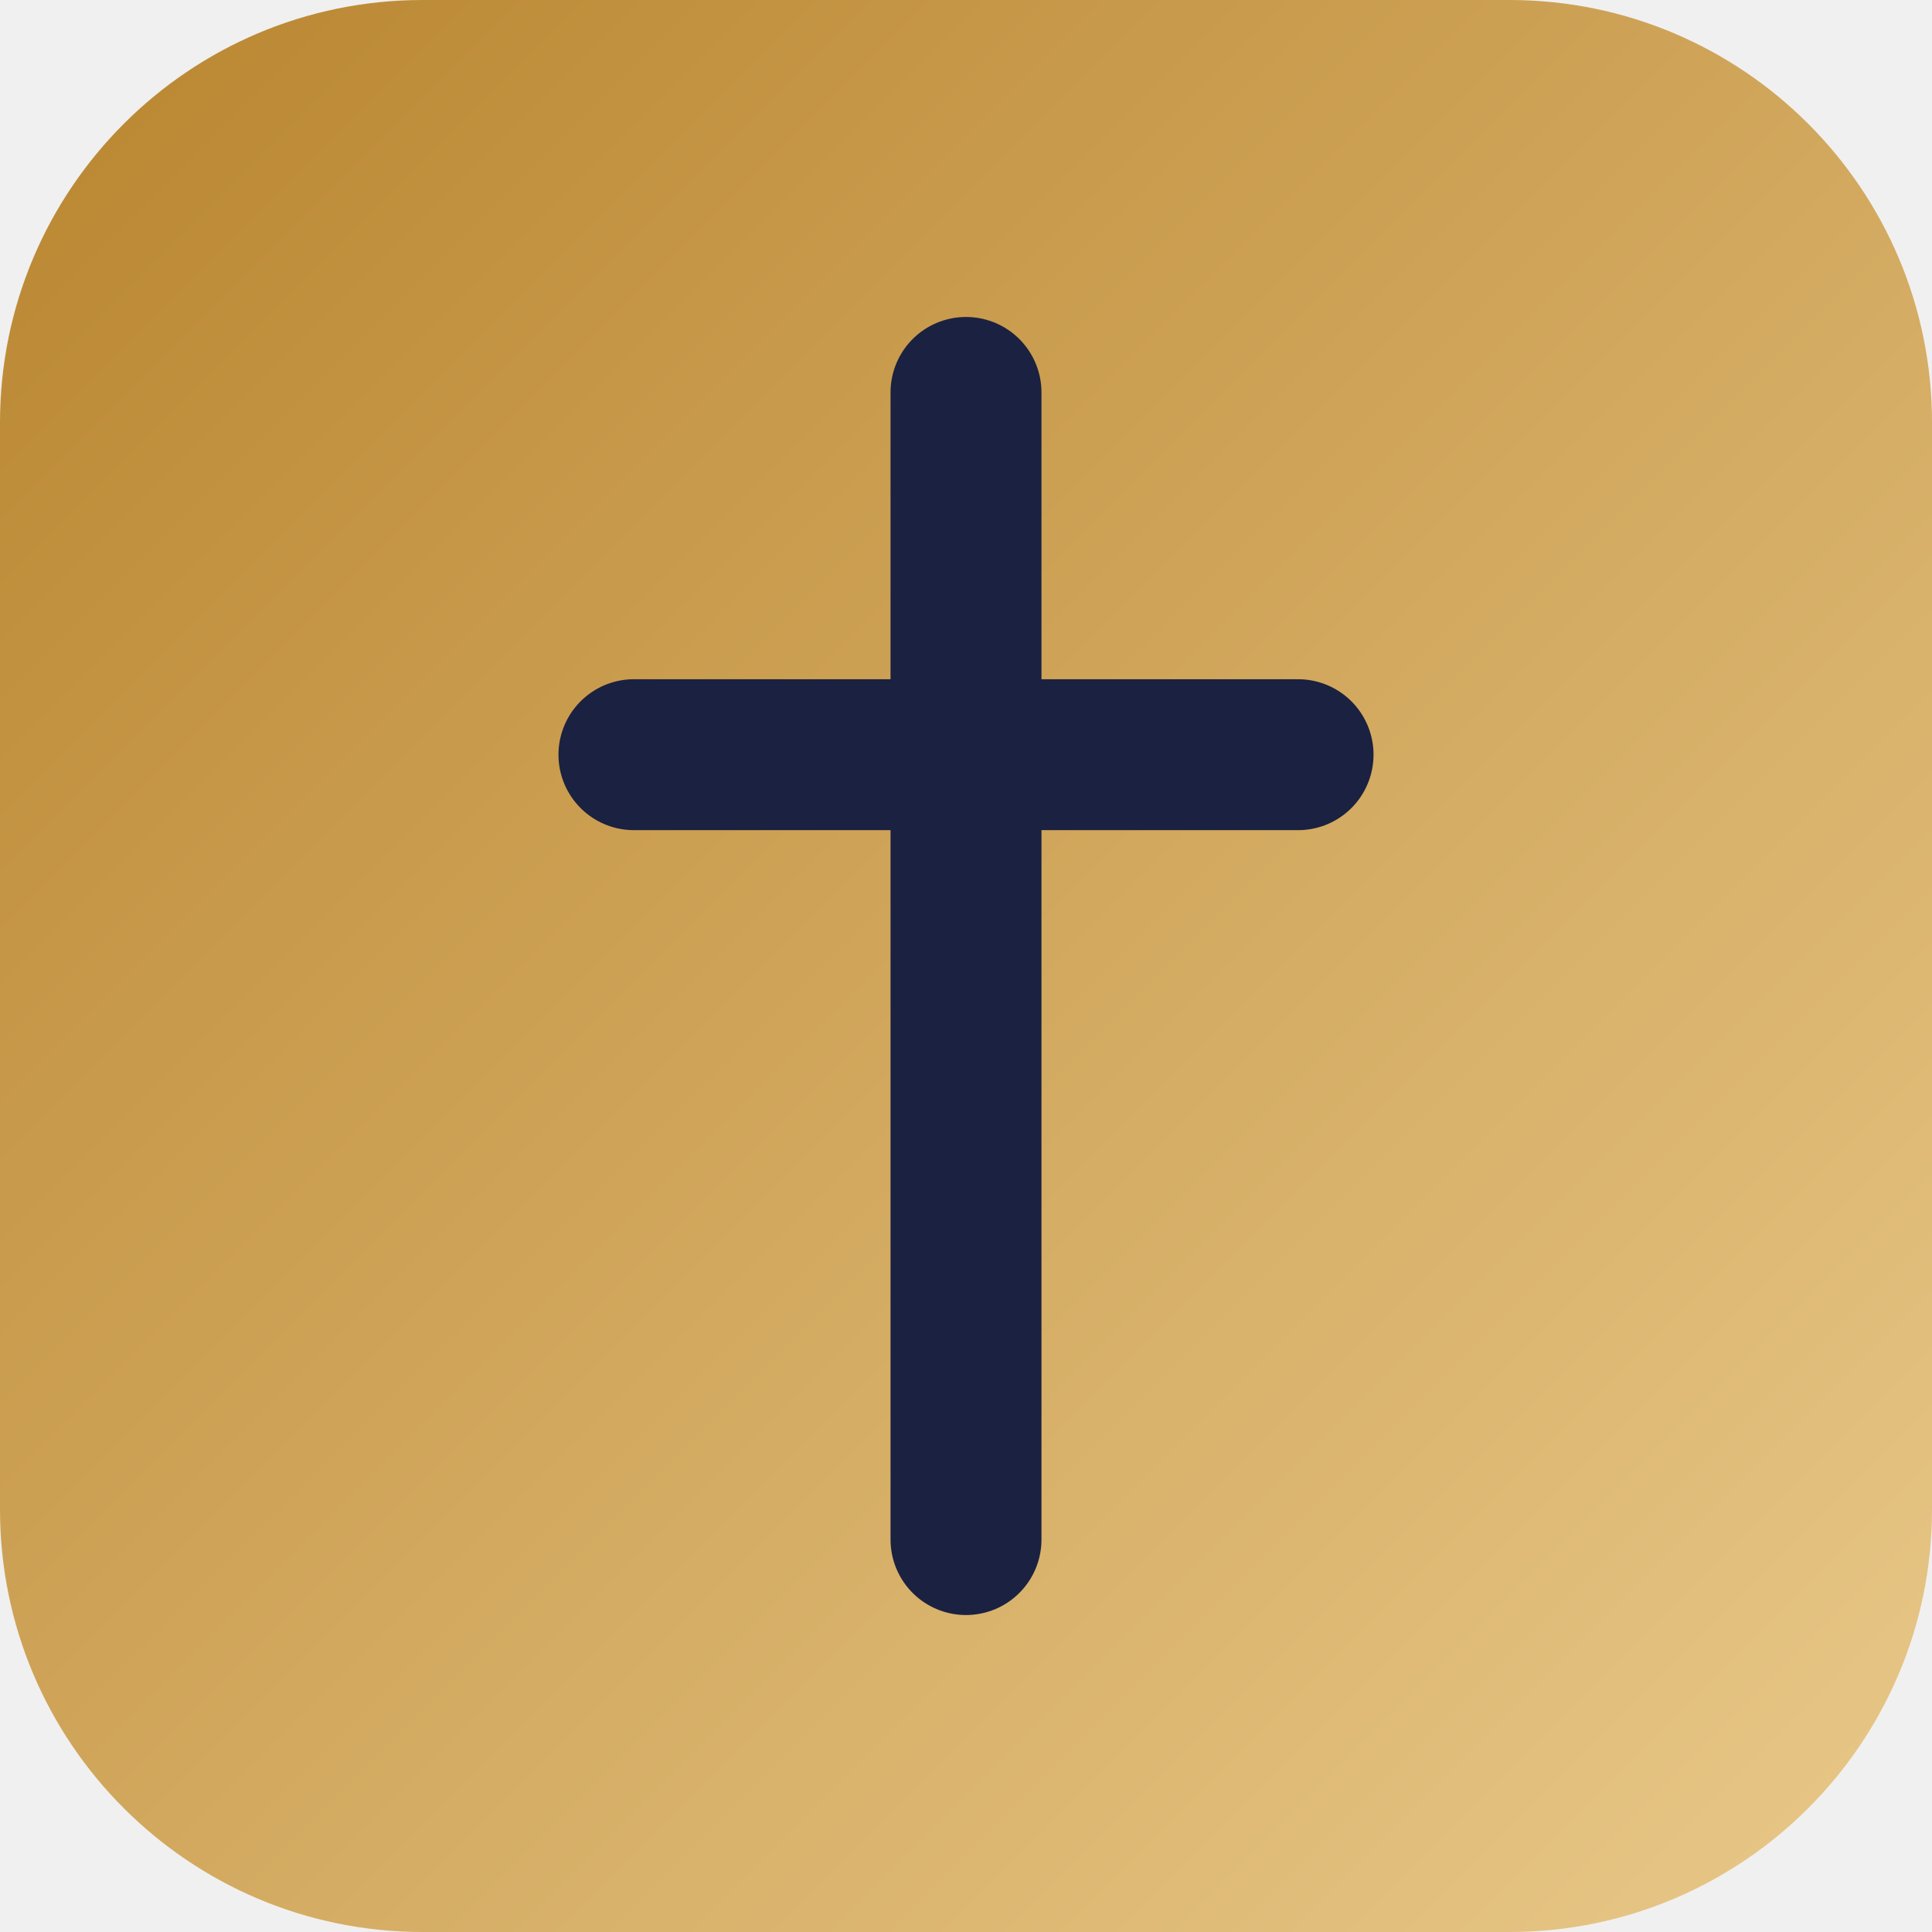
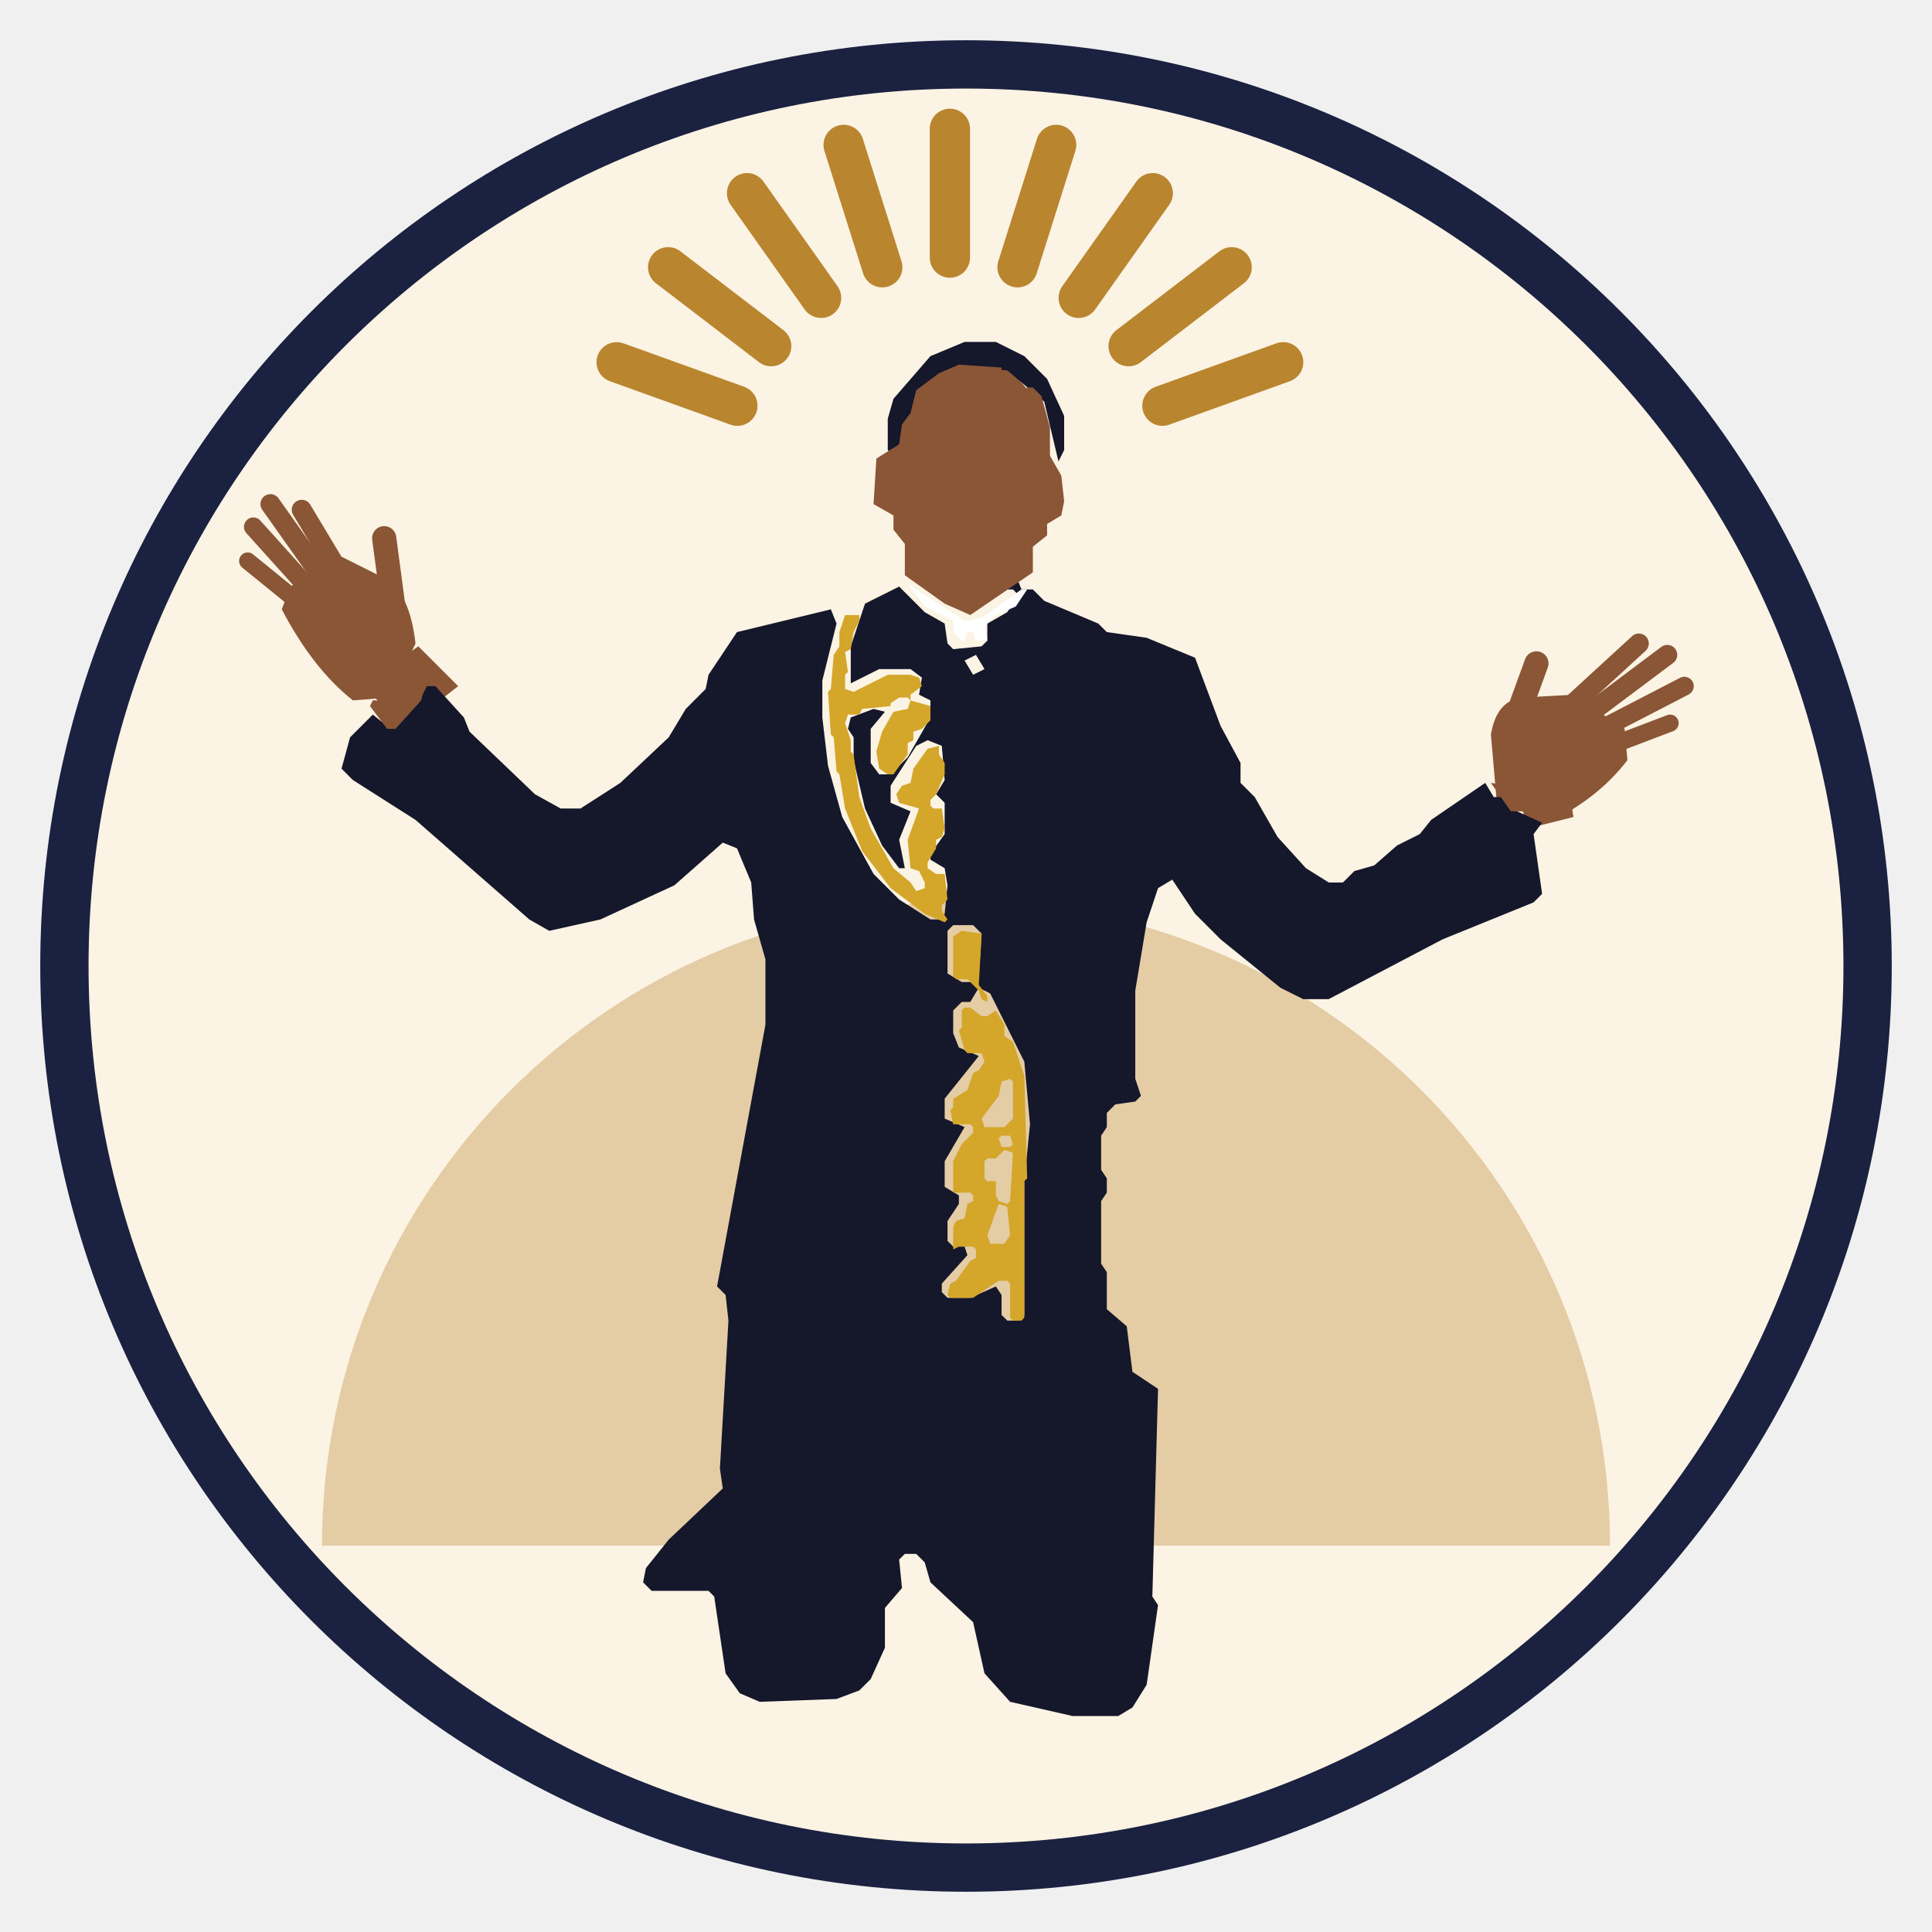
- <svg xmlns="http://www.w3.org/2000/svg" viewBox="0 0 512 512">
-   <defs>
-     <linearGradient id="g" x1="0" y1="0" x2="1" y2="1">
-       <stop offset="0" stop-color="#b9852f" />
-       <stop offset="1" stop-color="#e9c98a" />
-     </linearGradient>
-   </defs>
-   <rect width="512" height="512" rx="112" fill="url(#g)" />
-   <path d="M256 104v304M168 200h176" stroke="#1b2140" stroke-width="40" stroke-linecap="round" />
+ <svg xmlns="http://www.w3.org/2000/svg" viewBox="0 0 120 120" role="img" aria-label="Daily Encouragement logo">
+   <circle cx="60" cy="60" r="56" fill="#fbf3e3" />
+   <circle cx="60" cy="60" r="56" fill="none" stroke="#1b2140" stroke-width="3" />
+   <path d="M20 96 A40 40 0 0 1 100 96 Z" fill="#b9852f" fill-opacity="0.35" />
+   <line x1="45.8" y1="25.2" x2="38.3" y2="22.5" stroke="#b9852f" stroke-width="2.5" stroke-linecap="round" stroke-opacity="1" />
+   <line x1="47.9" y1="21.5" x2="41.5" y2="16.6" stroke="#b9852f" stroke-width="2.5" stroke-linecap="round" stroke-opacity="1" />
+   <line x1="51.0" y1="18.5" x2="46.4" y2="12.0" stroke="#b9852f" stroke-width="2.5" stroke-linecap="round" stroke-opacity="1" />
+   <line x1="54.8" y1="16.6" x2="52.4" y2="9.0" stroke="#b9852f" stroke-width="2.5" stroke-linecap="round" stroke-opacity="1" />
+   <line x1="59.0" y1="16.0" x2="59.0" y2="8.0" stroke="#b9852f" stroke-width="2.5" stroke-linecap="round" stroke-opacity="1" />
+   <line x1="63.2" y1="16.6" x2="65.6" y2="9.0" stroke="#b9852f" stroke-width="2.5" stroke-linecap="round" stroke-opacity="1" />
+   <line x1="67.0" y1="18.5" x2="71.6" y2="12.0" stroke="#b9852f" stroke-width="2.5" stroke-linecap="round" stroke-opacity="1" />
+   <line x1="70.1" y1="21.5" x2="76.5" y2="16.6" stroke="#b9852f" stroke-width="2.5" stroke-linecap="round" stroke-opacity="1" />
+   <line x1="72.2" y1="25.2" x2="79.7" y2="22.5" stroke="#b9852f" stroke-width="2.5" stroke-linecap="round" stroke-opacity="1" />
+   <clipPath id="rc">
+     <circle cx="60" cy="60" r="54.5" />
+   </clipPath>
+   <g clip-path="url(#rc)">
+     <svg x="12" y="20" width="96" height="88" viewBox="0 18 525 498">
+       <ellipse cx="265" cy="68" rx="27" ry="37" fill="#8a5636" />
+       <path d="M449 186 L447 163 Q449 151 458 150 L476 149 L494 161 L495 172 Q485 185 469 193 Z" fill="#8a5636" />
+       <line x1="455" y1="160" x2="463" y2="138" stroke="#8a5636" stroke-width="8.5" stroke-linecap="round" />
+       <line x1="475" y1="153" x2="499" y2="131" stroke="#8a5636" stroke-width="7" stroke-linecap="round" />
+       <line x1="481" y1="156" x2="509" y2="135" stroke="#8a5636" stroke-width="7" stroke-linecap="round" />
+       <line x1="486" y1="161" x2="515" y2="146" stroke="#8a5636" stroke-width="6.6" stroke-linecap="round" />
+       <line x1="489" y1="167" x2="510" y2="159" stroke="#8a5636" stroke-width="6" stroke-linecap="round" />
+       <path d="M60 150 L69 131 Q67 113 58 108 L42 100 L25 111 L22 119 Q33 140 47 151 Z" fill="#8a5636" />
+       <line x1="62" y1="124" x2="58" y2="94" stroke="#8a5636" stroke-width="8.5" stroke-linecap="round" />
+       <line x1="41" y1="104" x2="29" y2="84" stroke="#8a5636" stroke-width="7" stroke-linecap="round" />
+       <line x1="35" y1="106" x2="18" y2="82" stroke="#8a5636" stroke-width="7" stroke-linecap="round" />
+       <line x1="30" y1="110" x2="12" y2="90" stroke="#8a5636" stroke-width="6.6" stroke-linecap="round" />
+       <line x1="26" y1="115" x2="10" y2="102" stroke="#8a5636" stroke-width="6" stroke-linecap="round" />
+       <path d="M50 146 L70 132 L84 146 L66 160 Z" fill="#8a5636" />
+       <path d="M456 182 L474 178 L476 192 L460 196 Z" fill="#8a5636" />
+       <path d="M281 96 L278 96 L274 102 L249 101 L253 106 L264 106 L270 115 L274 112 L279 112 L281 114 L277 120 L270 124 L270 130 L268 132 L258 133 L256 131 L255 124 L248 120 L239 111 L227 117 L222 132 L222 145 L232 140 L243 140 L247 143 L246 149 L250 151 L250 157 L242 171 L236 177 L232 177 L229 173 L229 161 L234 155 L230 154 L222 157 L221 161 L223 164 L223 172 L227 189 L233 202 L239 210 L241 210 L239 200 L243 190 L236 187 L236 181 L245 167 L249 165 L254 167 L255 179 L252 184 L255 187 L255 198 L250 205 L250 207 L255 210 L256 216 L255 226 L253 228 L250 228 L239 221 L230 212 L219 192 L214 174 L212 157 L212 144 L217 124 L215 119 L182 127 L172 142 L171 147 L164 154 L158 164 L141 180 L127 189 L120 189 L111 184 L88 162 L86 157 L76 146 L73 146 L70 152 L62 160 L59 160 L54 156 L46 164 L43 175 L47 179 L69 193 L109 228 L116 232 L134 228 L160 216 L177 201 L182 203 L187 215 L188 228 L192 242 L192 265 L175 357 L178 360 L179 369 L176 421 L177 428 L158 446 L150 456 L149 461 L152 464 L172 464 L174 466 L178 493 L183 500 L190 503 L217 502 L225 499 L229 495 L234 484 L234 470 L240 463 L239 453 L241 451 L245 451 L248 454 L250 461 L265 475 L269 493 L278 503 L300 508 L316 508 L321 505 L326 497 L330 469 L328 466 L330 393 L321 387 L319 371 L312 365 L312 352 L310 349 L310 327 L312 324 L312 319 L310 316 L310 304 L312 301 L312 296 L315 293 L322 292 L324 290 L322 284 L322 253 L326 229 L330 217 L335 214 L343 226 L352 235 L373 252 L381 256 L390 256 L430 235 L462 222 L465 219 L462 198 L465 194 L454 189 L451 185 L448 185 L445 180 L426 193 L422 198 L414 202 L406 209 L399 211 L395 215 L390 215 L382 210 L372 199 L364 185 L359 180 L359 173 L352 160 L343 136 L326 129 L312 127 L309 124 L290 116 L286 112 L282 112 L280 107 L284 98ZM267 252 L271 254 L283 278 L285 300 L283 320 L283 367 L281 369 L277 369 L275 367 L275 360 L273 357 L264 361 L256 361 L254 359 L254 356 L263 346 L262 343 L258 343 L256 341 L256 334 L260 328 L260 325 L255 322 L255 313 L262 301 L255 298 L255 291 L267 276 L260 273 L258 268 L258 260 L261 257 L264 257ZM258 230 L265 230 L268 233 L267 248 L265 250 L261 250 L256 247 L256 232ZM262 137 L266 135 L269 140 L265 142ZM274 60 L278 64 L285 66 L285 64 L282 64 L277 59ZM237 45 L235 52 L235 63 L237 65 L249 40 L262 34 L277 35 L290 46 L295 67 L297 63 L297 51 L291 38 L283 30 L273 25 L262 25 L250 30Z" fill="#15172b" fill-rule="evenodd" />
+       <path d="M447 180 L454 190 L458 190 L465 193 L471 189 L471 185 L468 183ZM72 147 L66 151 L54 151 L53 153 L59 161 L62 161 L71 151ZM260 33 L253 36 L245 42 L243 50 L240 54 L239 61 L231 66 L230 82 L237 86 L237 91 L241 96 L241 107 L255 117 L264 121 L286 106 L286 97 L291 93 L291 89 L296 86 L297 81 L296 72 L292 65 L292 55 L289 44 L286 41 L284 41 L276 46 L269 46 L263 41 L263 39 L265 37 L273 37 L275 36 L275 34Z" fill="#8a5636" fill-rule="evenodd" />
+       <path d="M242 110 L248 118 L258 123 L258 127 L261 130 L262 130 L263 127 L265 127 L266 130 L270 130 L269 125 L273 121 L280 118 L284 112 L282 112 L268 122 L262 123Z" fill="#ffffff" />
+       <path d="M262 259 L261 260 L261 266 L260 267 L262 274 L263 275 L268 275 L269 278 L267 281 L265 282 L263 288 L258 291 L258 294 L257 295 L258 300 L264 300 L265 301 L265 303 L261 307 L258 313 L258 324 L264 324 L265 325 L265 327 L263 328 L262 333 L259 334 L258 336 L258 344 L260 343 L265 343 L266 344 L266 347 L264 348 L259 355 L257 356 L256 360 L257 361 L265 361 L274 355 L277 355 L278 356 L278 368 L279 369 L282 369 L283 368 L283 320 L284 319 L283 283 L279 271 L276 269 L276 265 L273 260 L270 262 L268 262 L264 259ZM274 328 L277 329 L278 339 L276 342 L271 342 L270 339ZM276 309 L279 310 L278 327 L277 328 L274 327 L273 325 L273 320 L270 320 L269 319 L269 313 L270 312 L273 312ZM274 305 L275 304 L278 304 L279 307 L278 308 L275 308ZM278 284 L279 285 L279 298 L276 301 L269 301 L268 298 L274 290 L275 285ZM261 232 L258 234 L258 248 L259 249 L263 249 L267 253 L268 256 L270 257 L270 255 L267 251 L268 233ZM220 121 L218 127 L218 132 L216 135 L215 147 L214 148 L215 163 L216 164 L217 176 L218 177 L220 189 L226 204 L236 217 L248 226 L255 229 L256 228 L254 225 L254 223 L256 221 L255 212 L252 212 L249 210 L249 208 L252 203 L252 200 L254 199 L255 196 L254 189 L251 189 L250 188 L250 186 L252 184 L255 177 L255 173 L253 170 L253 167 L249 168 L244 175 L243 180 L240 181 L238 184 L239 187 L246 189 L242 200 L243 210 L246 211 L248 215 L248 217 L245 218 L243 215 L237 210 L229 196 L225 185 L223 170 L222 169 L222 165 L220 159 L221 156 L225 156 L226 154 L236 153 L236 152 L239 150 L242 150 L243 151 L242 154 L237 155 L233 162 L231 169 L232 175 L235 177 L237 177 L242 170 L242 166 L244 165 L244 162 L247 161 L250 158 L250 153 L243 151 L243 149 L247 146 L246 143 L243 142 L235 142 L223 148 L220 147 L220 142 L221 141 L220 134 L222 133 L223 127 L225 123 L225 121Z" fill="#d4a62a" />
+     </svg>
+   </g>
</svg>
